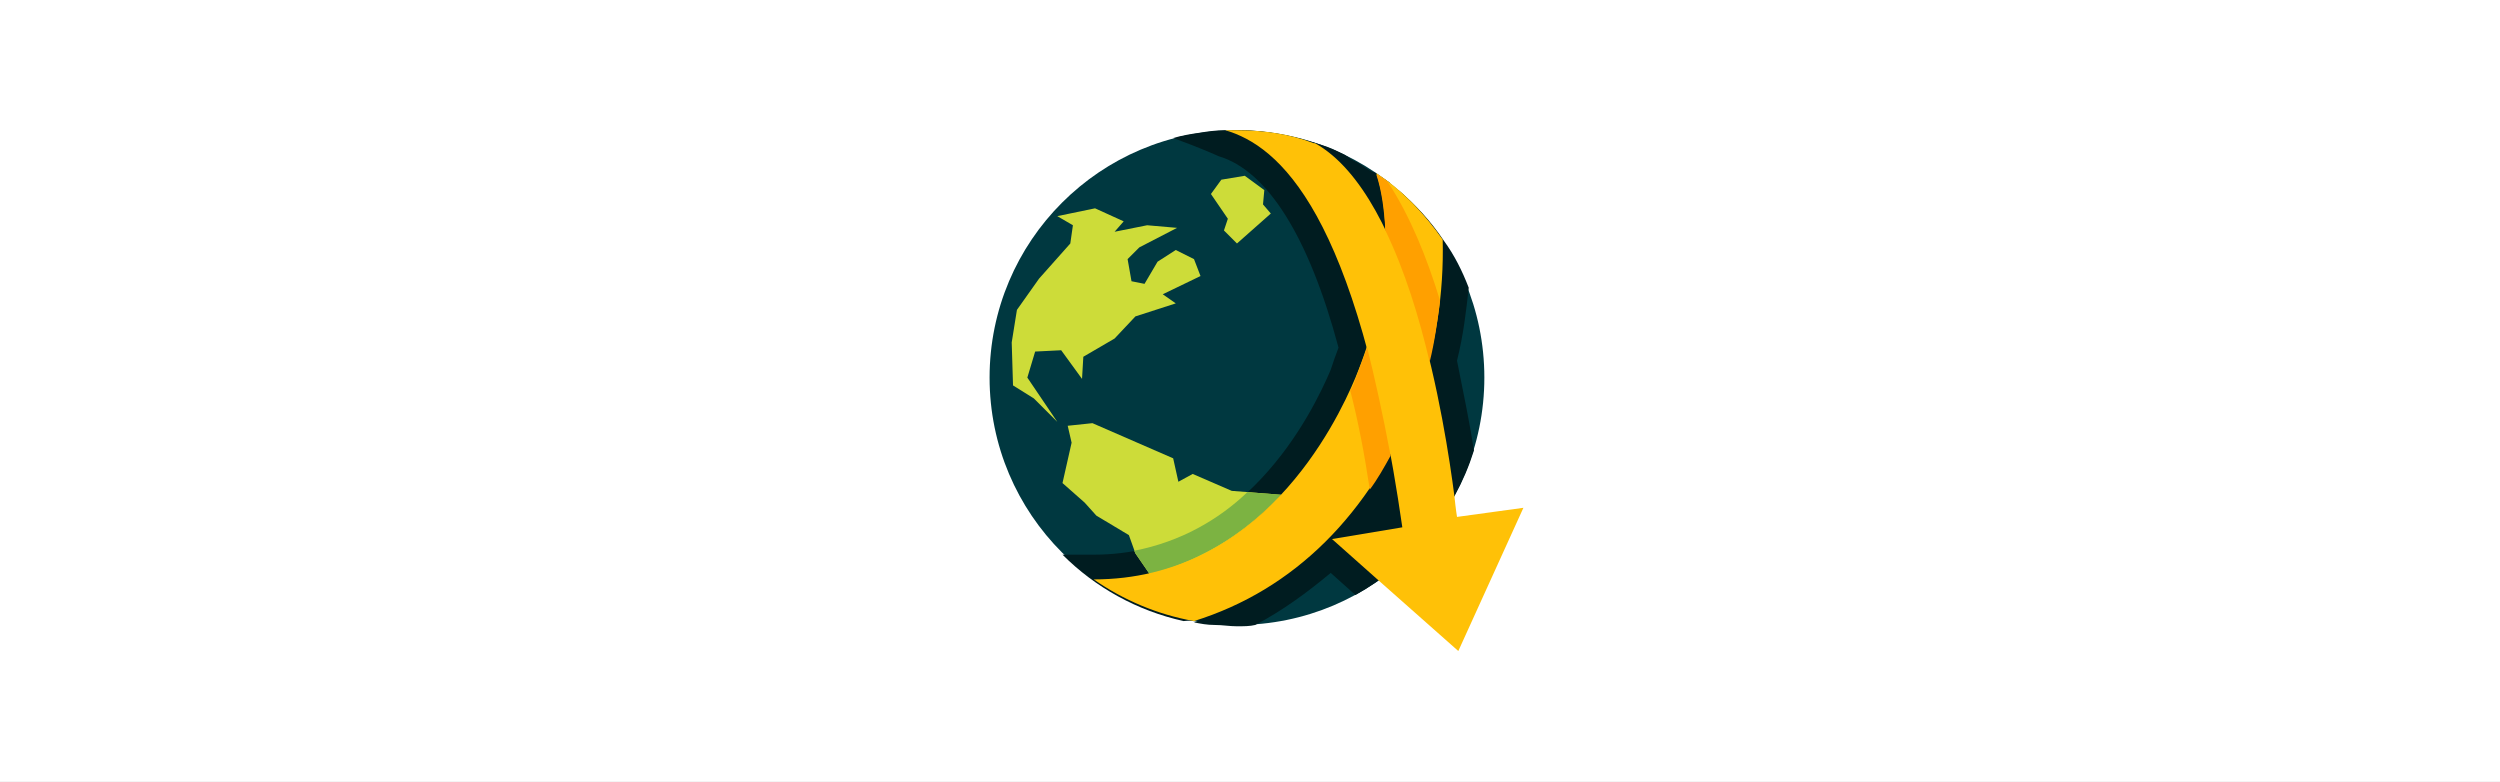
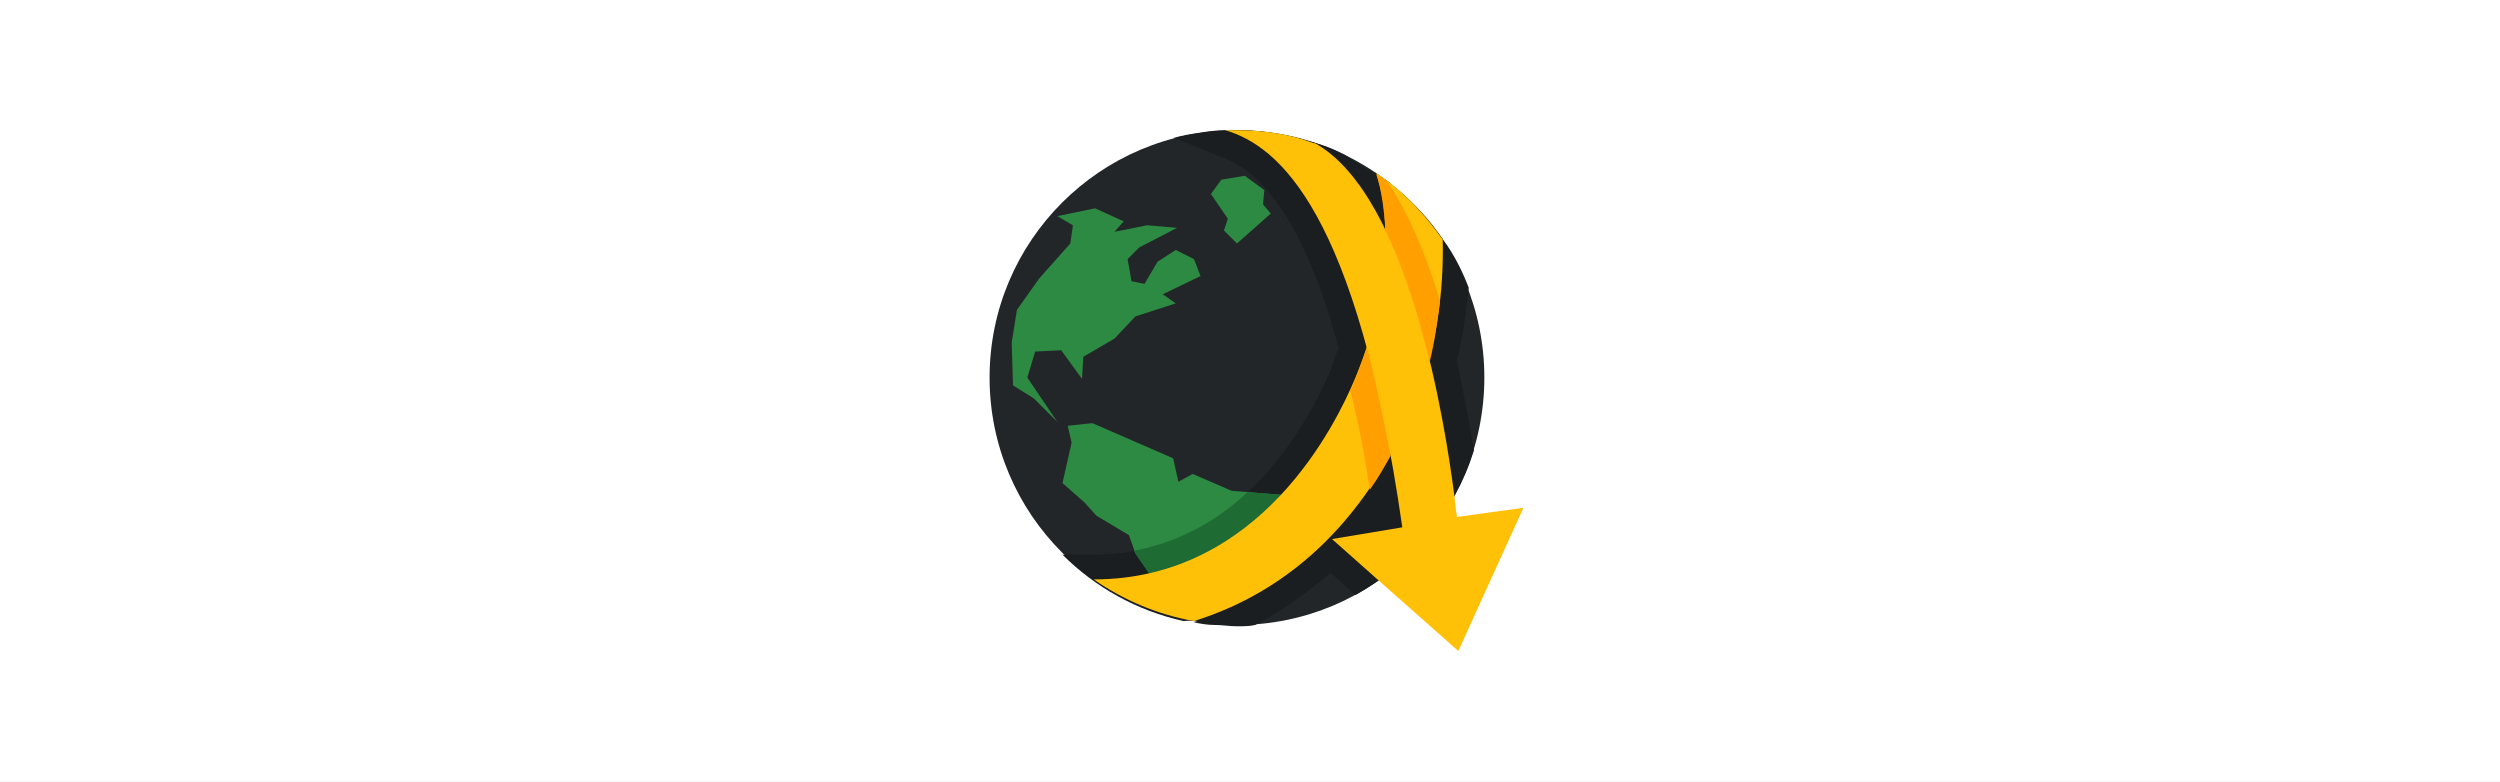
<svg xmlns="http://www.w3.org/2000/svg" viewBox="0 0 1600 500" width="1600" height="500">
  <rect width="1600" height="500" fill="#ffffff" />
  <g transform="translate(600, 50) scale(8.333)">
-     <path fill="#003840" d="M23 4A19 19 0 1 0 23 42A19 19 0 1 0 23 4Z" />
-     <path fill="#001c20" d="M30.2,38l1.9,1.7c4.3-2.4,7.6-6.3,9.1-11.1c-0.3-2-0.8-4.4-1.3-6.9c0.5-2,0.7-3.8,0.9-5.6c-0.5-1.3-1.1-2.5-1.9-3.6c0,0,0,0,0,0c-1-1.5-2.2-2.8-3.5-3.9c-0.2,0-0.5-0.2-0.7-0.6c-0.3-0.2-0.6-0.4-0.9-0.6c0,0,0,0,0,0c0,0,0,0,0,0c-0.1-0.1-0.3-0.2-0.4-0.2c0,0,0,0,0,0c-0.4-0.2-0.8-0.5-1.1-0.7c-0.2-0.1-0.5-0.2-0.7-0.4c-0.1-0.1-0.2-0.1-0.3-0.2c0,0,0,0,0,0l0,0c-0.6-0.3-1.2-0.6-1.9-0.8c0,0,0,0,0,0C27.2,4.4,25.2,4,23,4c-0.1,0-0.2,0-0.3,0c-0.2,0.1-0.4,0.1-0.6,0c0,0,0,0,0,0c-0.7,0-1.4,0.1-2,0.2c0,0,0,0,0,0c-0.7,0.1-1.3,0.2-2,0.4C20.3,5.4,21.6,6,21.6,6c3.7,1.1,6.9,6.1,9.2,14.7c-0.2,0.5-0.4,1.1-0.6,1.7c-1.4,3.3-6.7,14.2-18.2,14.2l-2.4,0c0,0,0,0,0,0c2.5,2.5,5.7,4.3,9.3,5.1c1.1-0.1,1.5-0.1,0.8,0.1c0,0,0,0,0,0c0.5,0.1,1,0.2,1.6,0.2c0.6,0,1.1,0.1,1.7,0.1c0.5,0,1,0,1.4-0.1C26.5,40.9,28.4,39.5,30.2,38z" />
-     <path fill="#CDDC39" d="M9.2,26.4l-1.8-1.8l-1.6-1l-0.1-3.3l0.4-2.5l1.7-2.4l2.4-2.7l0.2-1.4l-1.2-0.7l2.9-0.6l2.2,1l-0.7,0.8l2.5-0.5l2.3,0.2L15.5,13l-0.9,0.9l0.3,1.7l1,0.2l1-1.7l1.4-0.9l1.4,0.7l0.5,1.3l-2.9,1.4l1,0.7l-3.1,1L13.6,20l-2.4,1.4l-0.1,1.7l-1.6-2.2l-2,0.1l-0.6,2L9.2,26.4z M21.8,7.8l-0.8,1.1l1.3,1.9l-0.3,0.9l1,1l2.6-2.3l-0.6-0.7l0.1-1.1l-1.5-1.1L21.8,7.8z M14.7,35.1l0.5,1.4l1.1,1.6c4.3-1,7.6-3.4,10.1-6.1l-3.8-0.3l-3-1.3L18.5,31l-0.4-1.8l-6.2-2.7L10,26.7l0.3,1.3l-0.7,3.1l1.7,1.5l0.9,1L14.7,35.1z" />
-     <path fill="#7CB342" d="M26.4,32l-2.6-0.2c-2.2,2.1-5.1,3.8-8.7,4.5l0.1,0.2l1.1,1.6C20.6,37,24,34.6,26.4,32z" />
+     <path fill="#232629" d="M23 4A19 19 0 1 0 23 42A19 19 0 1 0 23 4Z" />
+     <path fill="#1b1e20" d="M30.2,38l1.9,1.7c4.3-2.4,7.6-6.3,9.1-11.1c-0.3-2-0.8-4.4-1.3-6.9c0.5-2,0.7-3.8,0.9-5.6c-0.5-1.3-1.1-2.5-1.9-3.6c0,0,0,0,0,0c-1-1.5-2.2-2.8-3.5-3.9c-0.2,0-0.5-0.2-0.7-0.6c-0.3-0.2-0.6-0.4-0.9-0.6c0,0,0,0,0,0c0,0,0,0,0,0c-0.1-0.1-0.3-0.2-0.4-0.2c0,0,0,0,0,0c-0.4-0.2-0.8-0.5-1.1-0.7c-0.2-0.1-0.5-0.2-0.7-0.4c-0.1-0.1-0.2-0.1-0.3-0.2c0,0,0,0,0,0l0,0c-0.6-0.3-1.2-0.6-1.9-0.8c0,0,0,0,0,0C27.2,4.4,25.2,4,23,4c-0.1,0-0.2,0-0.3,0c-0.2,0.1-0.4,0.1-0.6,0c0,0,0,0,0,0c-0.7,0-1.4,0.1-2,0.2c0,0,0,0,0,0c-0.7,0.1-1.3,0.2-2,0.4C20.3,5.4,21.6,6,21.6,6c3.7,1.1,6.9,6.1,9.2,14.7c-0.2,0.5-0.4,1.1-0.6,1.7c-1.4,3.3-6.7,14.2-18.2,14.2l-2.4,0c0,0,0,0,0,0c2.5,2.5,5.7,4.3,9.3,5.1c1.1-0.1,1.5-0.1,0.8,0.1c0,0,0,0,0,0c0.5,0.1,1,0.2,1.6,0.2c0.6,0,1.1,0.1,1.7,0.1c0.5,0,1,0,1.4-0.1C26.5,40.9,28.4,39.5,30.2,38z" />
+     <path fill="#2d8a42" d="M9.2,26.4l-1.8-1.8l-1.6-1l-0.1-3.3l0.4-2.5l1.7-2.4l2.4-2.7l0.2-1.4l-1.2-0.7l2.9-0.6l2.2,1l-0.7,0.8l2.5-0.5l2.3,0.2L15.5,13l-0.9,0.9l0.3,1.7l1,0.2l1-1.7l1.4-0.9l1.4,0.7l0.5,1.3l-2.9,1.4l1,0.7l-3.1,1L13.6,20l-2.4,1.4l-0.1,1.7l-1.6-2.2l-2,0.1l-0.6,2L9.2,26.4z M21.8,7.8l-0.8,1.1l1.3,1.9l-0.3,0.9l1,1l2.6-2.3l-0.6-0.7l0.1-1.1l-1.5-1.1L21.8,7.8z M14.7,35.1l0.5,1.4l1.1,1.6c4.3-1,7.6-3.4,10.1-6.1l-3.8-0.3l-3-1.3L18.5,31l-0.4-1.8l-6.2-2.7L10,26.7l0.3,1.3l-0.7,3.1l1.7,1.5l0.9,1L14.7,35.1z" />
+     <path fill="#1e6b34" d="M26.4,32l-2.6-0.2c-2.2,2.1-5.1,3.8-8.7,4.5l0.1,0.2l1.1,1.6C20.6,37,24,34.6,26.4,32z" />
    <path fill="#FFC107" d="M36.7,24.9c1.6-4,2.2-8.5,2.1-12.5c-1.4-2-3.1-3.8-5.1-5.1c1.2,3.5,1,9.4-1.6,15.7c-1.5,3.6-7.3,15.5-20.1,15.5c2.3,1.6,4.9,2.7,7.7,3.2C27.4,39.3,33.2,33.5,36.7,24.9z" />
    <path fill="#FFC107" d="M45,33l-5,11l-6.1-5.4l-3.6-3.2l5.4-0.9C32.2,10.2,26.2,5.2,22.1,4c0.3,0,0.6,0,0.9,0c2.1,0,4.1,0.3,5.9,1L29,5c7.3,4.1,10,21.7,10.7,27.1c0.1,1,0.2,1.6,0.2,1.6L45,33z" />
    <path fill="#FFA000" d="M34.8,29c-0.5,0.9-1,1.8-1.6,2.6c-0.4-2.7-0.9-5.3-1.5-7.6c0.2-0.3,0.3-0.6,0.4-0.9c0.3-0.8,0.6-1.6,0.9-2.4C33.6,23.1,34.2,25.8,34.8,29z M38.6,17.1c-1-3.3-2.3-6.5-4-9.1c0,0-0.1-0.1-0.1-0.1c-0.3-0.2-0.5-0.4-0.8-0.5c0.4,1.2,0.6,2.6,0.7,4.3c1.5,3.1,2.6,6.7,3.4,10.1C38.2,20.2,38.4,18.6,38.6,17.1z" />
  </g>
</svg>
